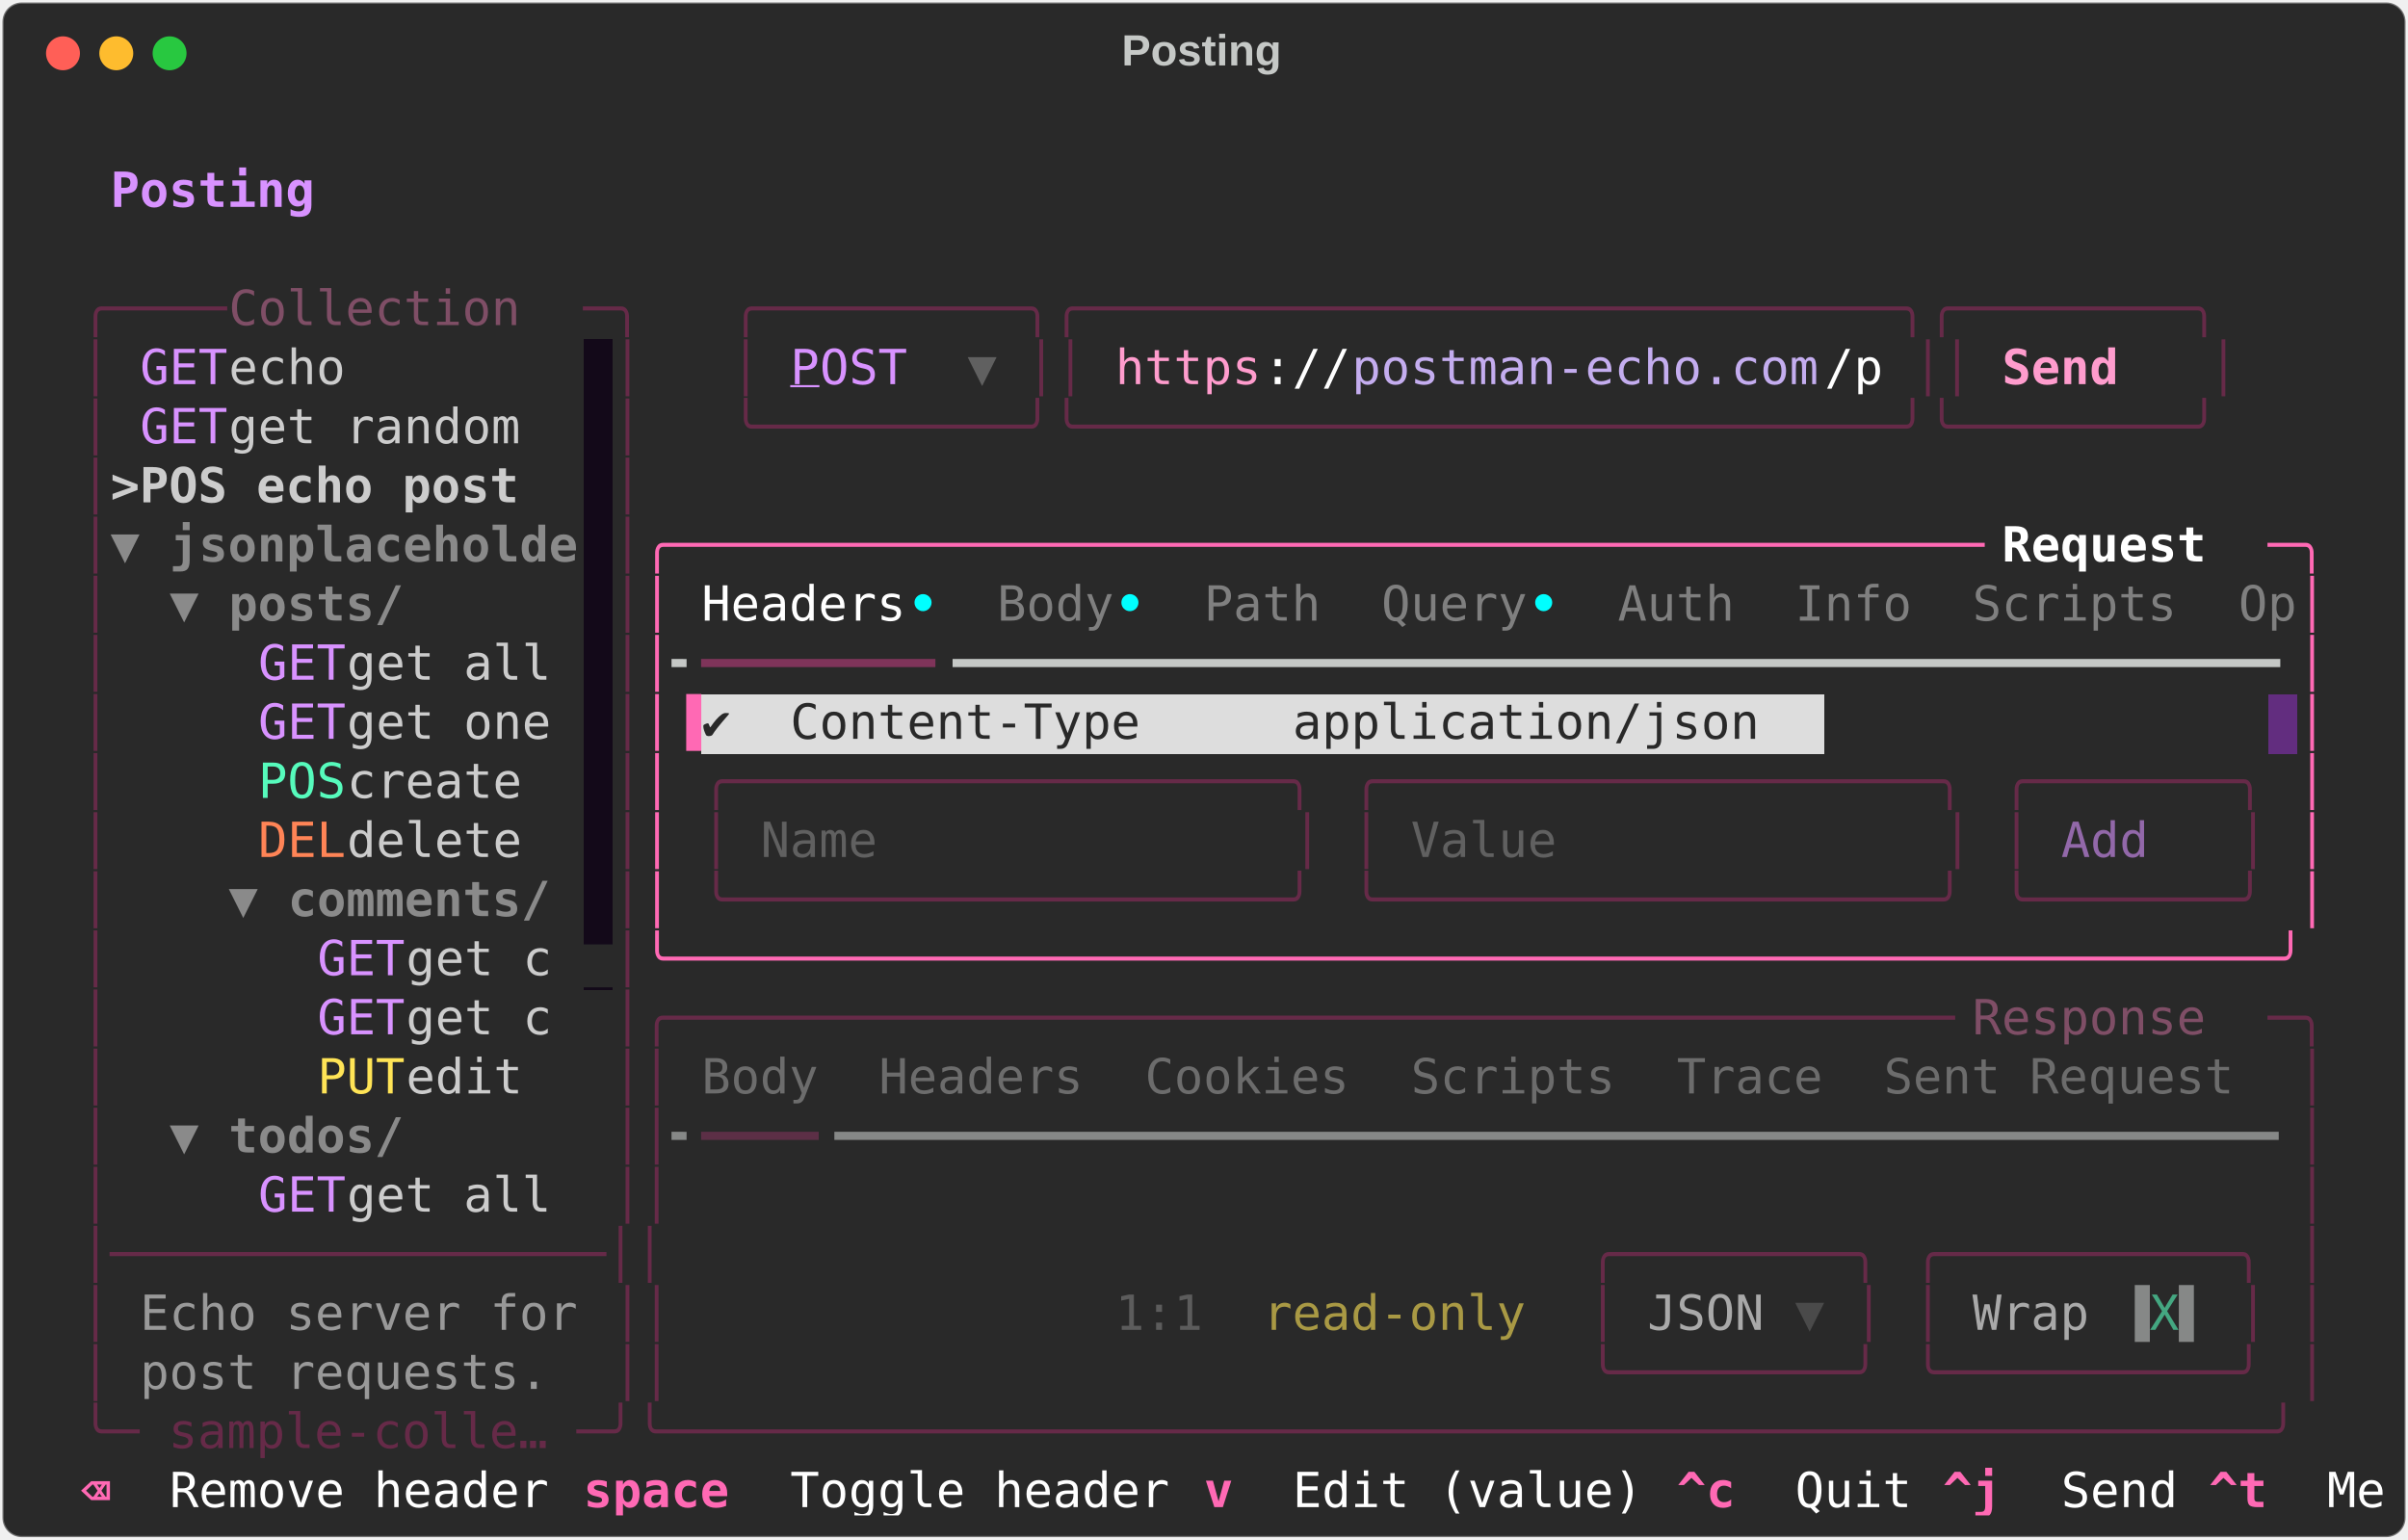
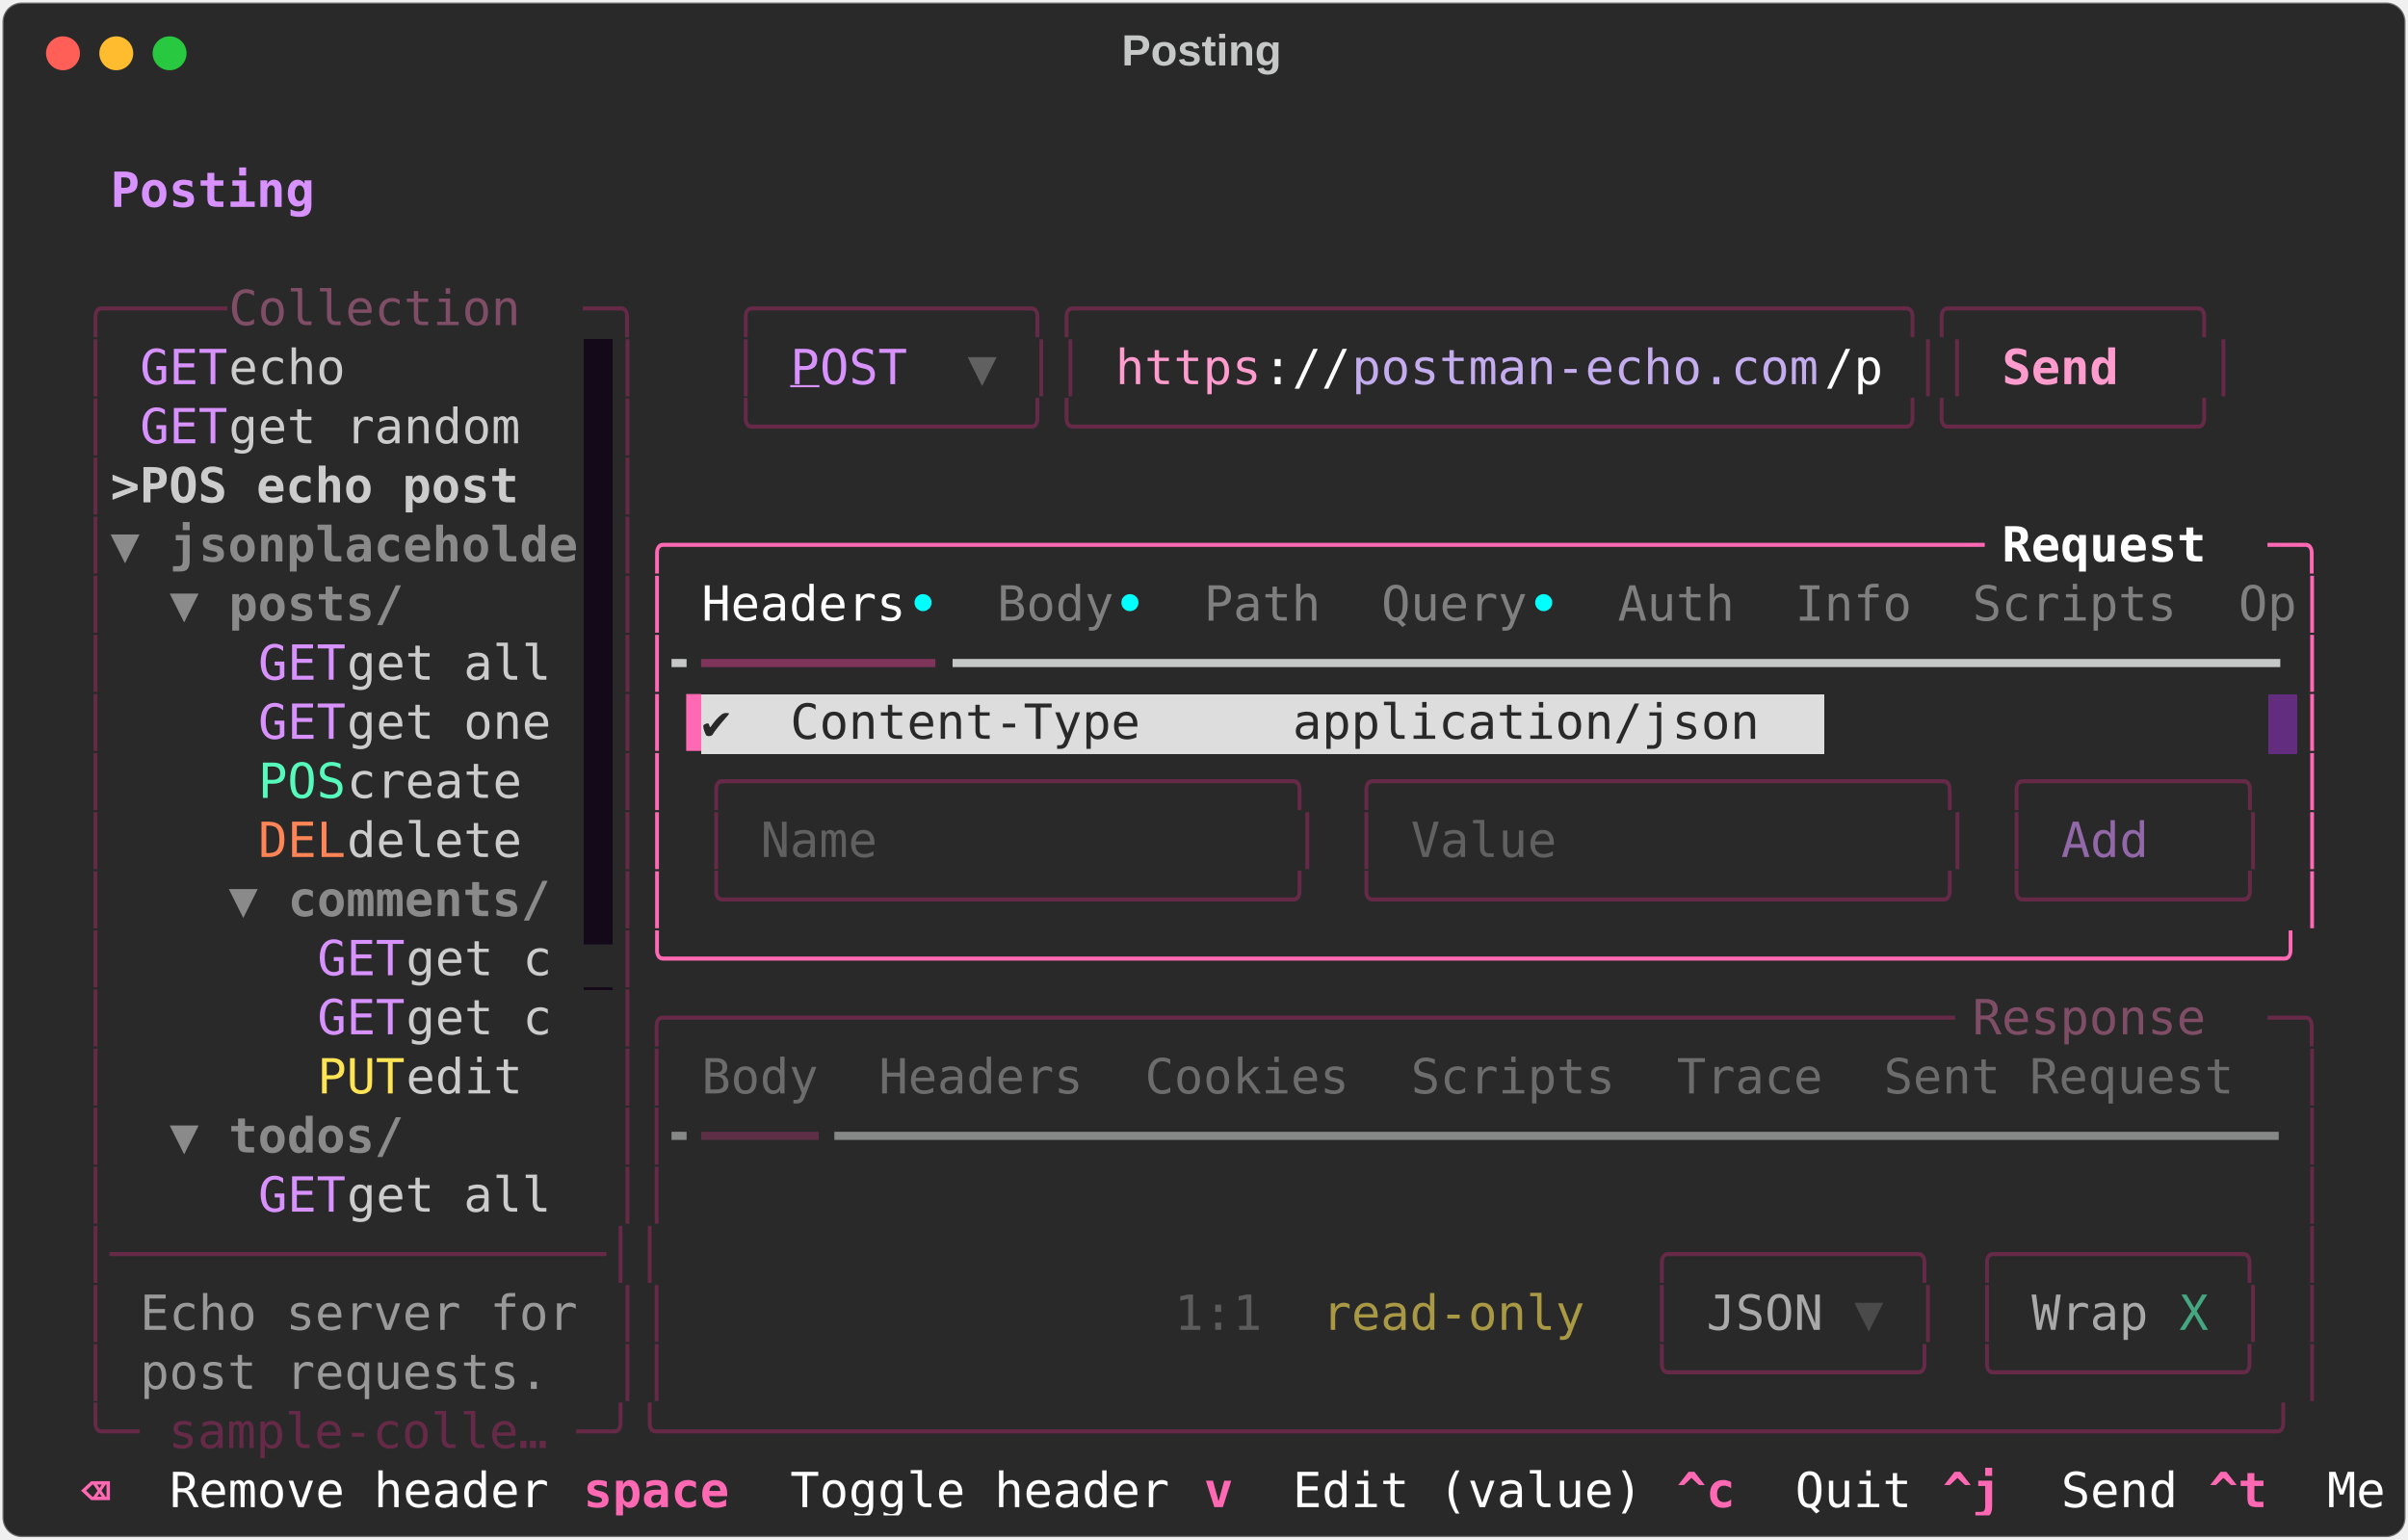
<svg xmlns="http://www.w3.org/2000/svg" class="rich-terminal" viewBox="0 0 994 635.6">
  <style>

    @font-face {
        font-family: "Fira Code";
        src: local("FiraCode-Regular"),
                url("https://cdnjs.cloudflare.com/ajax/libs/firacode/6.2.0/woff2/FiraCode-Regular.woff2") format("woff2"),
                url("https://cdnjs.cloudflare.com/ajax/libs/firacode/6.2.0/woff/FiraCode-Regular.woff") format("woff");
        font-style: normal;
        font-weight: 400;
    }
    @font-face {
        font-family: "Fira Code";
        src: local("FiraCode-Bold"),
                url("https://cdnjs.cloudflare.com/ajax/libs/firacode/6.2.0/woff2/FiraCode-Bold.woff2") format("woff2"),
                url("https://cdnjs.cloudflare.com/ajax/libs/firacode/6.2.0/woff/FiraCode-Bold.woff") format("woff");
        font-style: bold;
        font-weight: 700;
    }

    .terminal-matrix {
        font-family: Fira Code, monospace;
        font-size: 20px;
        line-height: 24.4px;
        font-variant-east-asian: full-width;
    }

    .terminal-title {
        font-size: 18px;
        font-weight: bold;
        font-family: arial;
    }

    .terminal-r1 { fill: #c5c8c6 }
.terminal-r2 { fill: #d892ff;font-weight: bold }
.terminal-r3 { fill: #662a48 }
.terminal-r4 { fill: #7f4e66 }
.terminal-r5 { fill: #cccccc }
.terminal-r6 { fill: #d892ff }
.terminal-r7 { fill: #292929 }
.terminal-r8 { fill: #d892ff;text-decoration: underline; }
.terminal-r9 { fill: #606060 }
.terminal-r10 { fill: #ff9ccd }
.terminal-r11 { fill: #ffffff }
.terminal-r12 { fill: #c4adef }
.terminal-r13 { fill: #ff9ccd;font-weight: bold }
.terminal-r14 { fill: #cccccc;font-weight: bold }
.terminal-r15 { fill: #999999 }
.terminal-r16 { fill: #8a8a8a }
.terminal-r17 { fill: #8a8a8a;font-weight: bold }
.terminal-r18 { fill: #ff69b4 }
.terminal-r19 { fill: #ffffff;font-weight: bold }
.terminal-r20 { fill: #00ffff;font-weight: bold }
.terminal-r21 { fill: #7f7f7f }
.terminal-r22 { fill: #7f345a }
.terminal-r23 { fill: #292929;font-weight: bold }
.terminal-r24 { fill: #56fbbc }
.terminal-r25 { fill: #ff8456 }
.terminal-r26 { fill: #9268a9 }
.terminal-r27 { fill: #ffe456 }
.terminal-r28 { fill: #6c6c6c }
.terminal-r29 { fill: #868887 }
.terminal-r30 { fill: #5c2f46 }
.terminal-r31 { fill: #5c5c5c }
.terminal-r32 { fill: #a99944 }
.terminal-r33 { fill: #a9a9a9 }
.terminal-r34 { fill: #4a4a4a }
.terminal-r35 { fill: #44a781 }
.terminal-r36 { fill: #ff69b4;font-weight: bold }
    </style>
  <defs>
    <clipPath id="terminal-clip-terminal">
      <rect x="0" y="0" width="975.0" height="584.6" />
    </clipPath>
    <clipPath id="terminal-line-0">
      <rect x="0" y="1.5" width="976" height="24.65" />
    </clipPath>
    <clipPath id="terminal-line-1">
      <rect x="0" y="25.9" width="976" height="24.65" />
    </clipPath>
    <clipPath id="terminal-line-2">
      <rect x="0" y="50.3" width="976" height="24.65" />
    </clipPath>
    <clipPath id="terminal-line-3">
      <rect x="0" y="74.7" width="976" height="24.65" />
    </clipPath>
    <clipPath id="terminal-line-4">
      <rect x="0" y="99.1" width="976" height="24.65" />
    </clipPath>
    <clipPath id="terminal-line-5">
      <rect x="0" y="123.5" width="976" height="24.65" />
    </clipPath>
    <clipPath id="terminal-line-6">
      <rect x="0" y="147.9" width="976" height="24.65" />
    </clipPath>
    <clipPath id="terminal-line-7">
      <rect x="0" y="172.3" width="976" height="24.65" />
    </clipPath>
    <clipPath id="terminal-line-8">
      <rect x="0" y="196.7" width="976" height="24.65" />
    </clipPath>
    <clipPath id="terminal-line-9">
      <rect x="0" y="221.1" width="976" height="24.65" />
    </clipPath>
    <clipPath id="terminal-line-10">
      <rect x="0" y="245.5" width="976" height="24.65" />
    </clipPath>
    <clipPath id="terminal-line-11">
      <rect x="0" y="269.9" width="976" height="24.65" />
    </clipPath>
    <clipPath id="terminal-line-12">
      <rect x="0" y="294.3" width="976" height="24.65" />
    </clipPath>
    <clipPath id="terminal-line-13">
      <rect x="0" y="318.7" width="976" height="24.65" />
    </clipPath>
    <clipPath id="terminal-line-14">
      <rect x="0" y="343.1" width="976" height="24.65" />
    </clipPath>
    <clipPath id="terminal-line-15">
      <rect x="0" y="367.5" width="976" height="24.65" />
    </clipPath>
    <clipPath id="terminal-line-16">
      <rect x="0" y="391.9" width="976" height="24.65" />
    </clipPath>
    <clipPath id="terminal-line-17">
      <rect x="0" y="416.3" width="976" height="24.65" />
    </clipPath>
    <clipPath id="terminal-line-18">
      <rect x="0" y="440.7" width="976" height="24.65" />
    </clipPath>
    <clipPath id="terminal-line-19">
      <rect x="0" y="465.1" width="976" height="24.65" />
    </clipPath>
    <clipPath id="terminal-line-20">
      <rect x="0" y="489.5" width="976" height="24.65" />
    </clipPath>
    <clipPath id="terminal-line-21">
      <rect x="0" y="513.9" width="976" height="24.65" />
    </clipPath>
    <clipPath id="terminal-line-22">
      <rect x="0" y="538.3" width="976" height="24.65" />
    </clipPath>
  </defs>
  <rect fill="#292929" stroke="rgba(255,255,255,0.35)" stroke-width="1" x="1" y="1" width="992" height="633.6" rx="8" />
  <text class="terminal-title" fill="#c5c8c6" text-anchor="middle" x="496" y="27">Posting</text>
  <g transform="translate(26,22)">
    <circle cx="0" cy="0" r="7" fill="#ff5f57" />
    <circle cx="22" cy="0" r="7" fill="#febc2e" />
    <circle cx="44" cy="0" r="7" fill="#28c840" />
  </g>
  <g transform="translate(9, 41)" clip-path="url(#terminal-clip-terminal)">
    <rect fill="#130919" x="231.8" y="99.1" width="12.2" height="24.65" shape-rendering="crispEdges" />
    <rect fill="#130919" x="231.8" y="123.5" width="12.2" height="24.65" shape-rendering="crispEdges" />
    <rect fill="#130919" x="231.8" y="147.9" width="12.2" height="24.65" shape-rendering="crispEdges" />
    <rect fill="#130919" x="231.8" y="172.3" width="12.2" height="24.65" shape-rendering="crispEdges" />
    <rect fill="#130919" x="231.8" y="196.7" width="12.2" height="24.65" shape-rendering="crispEdges" />
    <rect fill="#130919" x="231.8" y="221.1" width="12.2" height="24.65" shape-rendering="crispEdges" />
    <rect fill="#130919" x="231.8" y="245.5" width="12.2" height="24.65" shape-rendering="crispEdges" />
    <rect fill="#dddddd" x="280.6" y="245.5" width="36.6" height="24.65" shape-rendering="crispEdges" />
    <rect fill="#dddddd" x="317.2" y="245.5" width="207.4" height="24.65" shape-rendering="crispEdges" />
    <rect fill="#dddddd" x="524.6" y="245.5" width="219.6" height="24.65" shape-rendering="crispEdges" />
    <rect fill="#622d7f" x="927.2" y="245.5" width="12.2" height="24.65" shape-rendering="crispEdges" />
    <rect fill="#130919" x="231.8" y="269.9" width="12.2" height="24.65" shape-rendering="crispEdges" />
    <rect fill="#130919" x="231.8" y="294.3" width="12.2" height="24.65" shape-rendering="crispEdges" />
    <rect fill="#130919" x="231.8" y="318.7" width="12.2" height="24.65" shape-rendering="crispEdges" />
    <rect fill="#130919" x="231.8" y="343.1" width="12.2" height="24.65" shape-rendering="crispEdges" />
    <g class="terminal-matrix">
      <text class="terminal-r1" x="976" y="20" textLength="12.2" clip-path="url(#terminal-line-0)">
</text>
      <text class="terminal-r2" x="36.6" y="44.4" textLength="85.4" clip-path="url(#terminal-line-1)">Posting</text>
      <text class="terminal-r1" x="976" y="44.4" textLength="12.2" clip-path="url(#terminal-line-1)">
</text>
      <text class="terminal-r1" x="976" y="68.8" textLength="12.2" clip-path="url(#terminal-line-2)">
</text>
      <text class="terminal-r3" x="24.4" y="93.2" textLength="61" clip-path="url(#terminal-line-3)">╭────</text>
      <text class="terminal-r4" x="85.4" y="93.2" textLength="146.4" clip-path="url(#terminal-line-3)"> Collection </text>
      <text class="terminal-r3" x="231.8" y="93.2" textLength="24.4" clip-path="url(#terminal-line-3)">─╮</text>
      <text class="terminal-r3" x="292.8" y="93.2" textLength="622.2" clip-path="url(#terminal-line-3)">╭─────────╮╭────────────────────────────╮╭────────╮</text>
      <text class="terminal-r1" x="976" y="93.2" textLength="12.2" clip-path="url(#terminal-line-3)">
</text>
      <text class="terminal-r3" x="24.4" y="117.6" textLength="12.2" clip-path="url(#terminal-line-4)">│</text>
      <text class="terminal-r6" x="48.8" y="117.6" textLength="36.6" clip-path="url(#terminal-line-4)">GET</text>
      <text class="terminal-r5" x="85.4" y="117.6" textLength="61" clip-path="url(#terminal-line-4)"> echo</text>
      <text class="terminal-r3" x="244" y="117.6" textLength="12.2" clip-path="url(#terminal-line-4)">│</text>
      <text class="terminal-r3" x="292.8" y="117.6" textLength="12.2" clip-path="url(#terminal-line-4)">│</text>
      <text class="terminal-r8" x="317.2" y="117.6" textLength="12.2" clip-path="url(#terminal-line-4)">P</text>
      <text class="terminal-r6" x="329.4" y="117.6" textLength="36.6" clip-path="url(#terminal-line-4)">OST</text>
      <text class="terminal-r9" x="390.4" y="117.6" textLength="12.2" clip-path="url(#terminal-line-4)">▼</text>
      <text class="terminal-r3" x="414.8" y="117.6" textLength="24.4" clip-path="url(#terminal-line-4)">││</text>
      <text class="terminal-r10" x="451.4" y="117.6" textLength="61" clip-path="url(#terminal-line-4)">https</text>
      <text class="terminal-r11" x="512.4" y="117.6" textLength="36.6" clip-path="url(#terminal-line-4)">://</text>
      <text class="terminal-r12" x="549" y="117.6" textLength="195.2" clip-path="url(#terminal-line-4)">postman-echo.com</text>
      <text class="terminal-r11" x="744.2" y="117.6" textLength="24.4" clip-path="url(#terminal-line-4)">/p</text>
      <text class="terminal-r3" x="780.8" y="117.6" textLength="24.4" clip-path="url(#terminal-line-4)">││</text>
      <text class="terminal-r13" x="817.4" y="117.6" textLength="73.2" clip-path="url(#terminal-line-4)"> Send </text>
      <text class="terminal-r3" x="902.8" y="117.6" textLength="12.2" clip-path="url(#terminal-line-4)">│</text>
      <text class="terminal-r1" x="976" y="117.6" textLength="12.2" clip-path="url(#terminal-line-4)">
</text>
      <text class="terminal-r3" x="24.4" y="142" textLength="12.2" clip-path="url(#terminal-line-5)">│</text>
      <text class="terminal-r6" x="48.8" y="142" textLength="36.6" clip-path="url(#terminal-line-5)">GET</text>
      <text class="terminal-r5" x="85.4" y="142" textLength="146.4" clip-path="url(#terminal-line-5)"> get random </text>
      <text class="terminal-r3" x="244" y="142" textLength="12.2" clip-path="url(#terminal-line-5)">│</text>
      <text class="terminal-r3" x="292.8" y="142" textLength="622.2" clip-path="url(#terminal-line-5)">╰─────────╯╰────────────────────────────╯╰────────╯</text>
      <text class="terminal-r1" x="976" y="142" textLength="12.2" clip-path="url(#terminal-line-5)">
</text>
      <text class="terminal-r3" x="24.4" y="166.4" textLength="12.2" clip-path="url(#terminal-line-6)">│</text>
      <text class="terminal-r14" x="36.6" y="166.4" textLength="170.8" clip-path="url(#terminal-line-6)">&gt;POS echo post</text>
      <text class="terminal-r3" x="244" y="166.4" textLength="12.2" clip-path="url(#terminal-line-6)">│</text>
      <text class="terminal-r1" x="976" y="166.4" textLength="12.2" clip-path="url(#terminal-line-6)">
</text>
      <text class="terminal-r3" x="24.4" y="190.8" textLength="12.2" clip-path="url(#terminal-line-7)">│</text>
      <text class="terminal-r16" x="36.6" y="190.8" textLength="24.4" clip-path="url(#terminal-line-7)">▼ </text>
      <text class="terminal-r17" x="61" y="190.8" textLength="170.8" clip-path="url(#terminal-line-7)">jsonplaceholde</text>
      <text class="terminal-r3" x="244" y="190.8" textLength="12.2" clip-path="url(#terminal-line-7)">│</text>
      <text class="terminal-r18" x="256.2" y="190.8" textLength="561.2" clip-path="url(#terminal-line-7)">╭─────────────────────────────────────────────</text>
      <text class="terminal-r19" x="817.4" y="190.8" textLength="109.8" clip-path="url(#terminal-line-7)"> Request </text>
      <text class="terminal-r18" x="927.2" y="190.8" textLength="24.4" clip-path="url(#terminal-line-7)">─╮</text>
      <text class="terminal-r1" x="976" y="190.8" textLength="12.2" clip-path="url(#terminal-line-7)">
</text>
      <text class="terminal-r3" x="24.4" y="215.2" textLength="12.2" clip-path="url(#terminal-line-8)">│</text>
      <text class="terminal-r16" x="61" y="215.2" textLength="24.4" clip-path="url(#terminal-line-8)">▼ </text>
      <text class="terminal-r17" x="85.4" y="215.2" textLength="73.2" clip-path="url(#terminal-line-8)">posts/</text>
      <text class="terminal-r3" x="244" y="215.2" textLength="12.2" clip-path="url(#terminal-line-8)">│</text>
      <text class="terminal-r18" x="256.2" y="215.2" textLength="12.2" clip-path="url(#terminal-line-8)">│</text>
      <text class="terminal-r11" x="280.6" y="215.2" textLength="85.4" clip-path="url(#terminal-line-8)">Headers</text>
      <text class="terminal-r20" x="366" y="215.2" textLength="12.2" clip-path="url(#terminal-line-8)">•</text>
      <text class="terminal-r21" x="402.6" y="215.2" textLength="48.8" clip-path="url(#terminal-line-8)">Body</text>
      <text class="terminal-r20" x="451.4" y="215.2" textLength="12.2" clip-path="url(#terminal-line-8)">•</text>
      <text class="terminal-r21" x="488" y="215.2" textLength="48.8" clip-path="url(#terminal-line-8)">Path</text>
      <text class="terminal-r21" x="561.2" y="215.2" textLength="61" clip-path="url(#terminal-line-8)">Query</text>
      <text class="terminal-r20" x="622.2" y="215.2" textLength="12.2" clip-path="url(#terminal-line-8)">•</text>
      <text class="terminal-r21" x="658.8" y="215.2" textLength="48.8" clip-path="url(#terminal-line-8)">Auth</text>
      <text class="terminal-r21" x="732" y="215.2" textLength="48.8" clip-path="url(#terminal-line-8)">Info</text>
      <text class="terminal-r21" x="805.2" y="215.2" textLength="85.4" clip-path="url(#terminal-line-8)">Scripts</text>
      <text class="terminal-r21" x="915" y="215.2" textLength="24.4" clip-path="url(#terminal-line-8)">Op</text>
      <text class="terminal-r18" x="939.4" y="215.2" textLength="12.2" clip-path="url(#terminal-line-8)">│</text>
      <text class="terminal-r1" x="976" y="215.2" textLength="12.2" clip-path="url(#terminal-line-8)">
</text>
      <text class="terminal-r3" x="24.4" y="239.6" textLength="12.2" clip-path="url(#terminal-line-9)">│</text>
      <text class="terminal-r6" x="97.6" y="239.6" textLength="36.6" clip-path="url(#terminal-line-9)">GET</text>
      <text class="terminal-r5" x="134.2" y="239.6" textLength="97.6" clip-path="url(#terminal-line-9)"> get all</text>
      <text class="terminal-r3" x="244" y="239.6" textLength="12.2" clip-path="url(#terminal-line-9)">│</text>
      <text class="terminal-r18" x="256.2" y="239.6" textLength="12.2" clip-path="url(#terminal-line-9)">│</text>
      <text class="terminal-r1" x="268.4" y="239.6" textLength="12.2" clip-path="url(#terminal-line-9)">╸</text>
      <text class="terminal-r22" x="280.6" y="239.6" textLength="97.6" clip-path="url(#terminal-line-9)">━━━━━━━━</text>
      <text class="terminal-r1" x="378.2" y="239.6" textLength="561.2" clip-path="url(#terminal-line-9)">╺━━━━━━━━━━━━━━━━━━━━━━━━━━━━━━━━━━━━━━━━━━━━━</text>
      <text class="terminal-r18" x="939.4" y="239.6" textLength="12.2" clip-path="url(#terminal-line-9)">│</text>
      <text class="terminal-r1" x="976" y="239.6" textLength="12.2" clip-path="url(#terminal-line-9)">
</text>
      <text class="terminal-r3" x="24.4" y="264" textLength="12.2" clip-path="url(#terminal-line-10)">│</text>
      <text class="terminal-r6" x="97.6" y="264" textLength="36.6" clip-path="url(#terminal-line-10)">GET</text>
      <text class="terminal-r5" x="134.2" y="264" textLength="97.6" clip-path="url(#terminal-line-10)"> get one</text>
      <text class="terminal-r3" x="244" y="264" textLength="12.2" clip-path="url(#terminal-line-10)">│</text>
      <text class="terminal-r18" x="256.2" y="264" textLength="24.4" clip-path="url(#terminal-line-10)">│▐</text>
      <text class="terminal-r23" x="280.6" y="264" textLength="48.8" clip-path="url(#terminal-line-10)"> ✔︎ </text>
      <text class="terminal-r7" x="317.2" y="264" textLength="207.4" clip-path="url(#terminal-line-10)"> Content-Type    </text>
      <text class="terminal-r7" x="524.6" y="264" textLength="219.6" clip-path="url(#terminal-line-10)"> application/json </text>
      <text class="terminal-r18" x="939.4" y="264" textLength="12.2" clip-path="url(#terminal-line-10)">│</text>
      <text class="terminal-r1" x="976" y="264" textLength="12.2" clip-path="url(#terminal-line-10)">
</text>
      <text class="terminal-r3" x="24.4" y="288.4" textLength="12.2" clip-path="url(#terminal-line-11)">│</text>
      <text class="terminal-r24" x="97.6" y="288.4" textLength="36.6" clip-path="url(#terminal-line-11)">POS</text>
      <text class="terminal-r5" x="134.2" y="288.4" textLength="85.4" clip-path="url(#terminal-line-11)"> create</text>
      <text class="terminal-r3" x="244" y="288.4" textLength="12.2" clip-path="url(#terminal-line-11)">│</text>
      <text class="terminal-r18" x="256.2" y="288.4" textLength="12.2" clip-path="url(#terminal-line-11)">│</text>
      <text class="terminal-r3" x="280.6" y="288.4" textLength="256.2" clip-path="url(#terminal-line-11)">╭───────────────────╮</text>
      <text class="terminal-r3" x="549" y="288.4" textLength="256.2" clip-path="url(#terminal-line-11)">╭───────────────────╮</text>
      <text class="terminal-r3" x="817.4" y="288.4" textLength="109.8" clip-path="url(#terminal-line-11)">╭───────╮</text>
      <text class="terminal-r18" x="939.4" y="288.4" textLength="12.2" clip-path="url(#terminal-line-11)">│</text>
      <text class="terminal-r1" x="976" y="288.4" textLength="12.2" clip-path="url(#terminal-line-11)">
</text>
      <text class="terminal-r3" x="24.4" y="312.8" textLength="12.2" clip-path="url(#terminal-line-12)">│</text>
      <text class="terminal-r25" x="97.6" y="312.8" textLength="36.6" clip-path="url(#terminal-line-12)">DEL</text>
      <text class="terminal-r5" x="134.2" y="312.8" textLength="97.6" clip-path="url(#terminal-line-12)"> delete </text>
      <text class="terminal-r3" x="244" y="312.8" textLength="12.2" clip-path="url(#terminal-line-12)">│</text>
      <text class="terminal-r18" x="256.2" y="312.8" textLength="12.2" clip-path="url(#terminal-line-12)">│</text>
      <text class="terminal-r3" x="280.6" y="312.8" textLength="12.2" clip-path="url(#terminal-line-12)">│</text>
      <text class="terminal-r9" x="305" y="312.8" textLength="48.8" clip-path="url(#terminal-line-12)">Name</text>
      <text class="terminal-r3" x="524.6" y="312.8" textLength="12.2" clip-path="url(#terminal-line-12)">│</text>
      <text class="terminal-r3" x="549" y="312.8" textLength="12.2" clip-path="url(#terminal-line-12)">│</text>
      <text class="terminal-r9" x="573.4" y="312.8" textLength="61" clip-path="url(#terminal-line-12)">Value</text>
      <text class="terminal-r3" x="793" y="312.8" textLength="12.2" clip-path="url(#terminal-line-12)">│</text>
      <text class="terminal-r3" x="817.4" y="312.8" textLength="12.2" clip-path="url(#terminal-line-12)">│</text>
      <text class="terminal-r26" x="841.8" y="312.8" textLength="61" clip-path="url(#terminal-line-12)"> Add </text>
      <text class="terminal-r3" x="915" y="312.8" textLength="12.2" clip-path="url(#terminal-line-12)">│</text>
      <text class="terminal-r18" x="939.4" y="312.8" textLength="12.2" clip-path="url(#terminal-line-12)">│</text>
      <text class="terminal-r1" x="976" y="312.8" textLength="12.2" clip-path="url(#terminal-line-12)">
</text>
      <text class="terminal-r3" x="24.4" y="337.2" textLength="12.2" clip-path="url(#terminal-line-13)">│</text>
      <text class="terminal-r16" x="85.4" y="337.2" textLength="24.4" clip-path="url(#terminal-line-13)">▼ </text>
      <text class="terminal-r17" x="109.8" y="337.2" textLength="109.8" clip-path="url(#terminal-line-13)">comments/</text>
      <text class="terminal-r3" x="244" y="337.2" textLength="12.2" clip-path="url(#terminal-line-13)">│</text>
      <text class="terminal-r18" x="256.2" y="337.2" textLength="12.2" clip-path="url(#terminal-line-13)">│</text>
      <text class="terminal-r3" x="280.6" y="337.2" textLength="256.2" clip-path="url(#terminal-line-13)">╰───────────────────╯</text>
      <text class="terminal-r3" x="549" y="337.2" textLength="256.2" clip-path="url(#terminal-line-13)">╰───────────────────╯</text>
      <text class="terminal-r3" x="817.4" y="337.2" textLength="109.8" clip-path="url(#terminal-line-13)">╰───────╯</text>
      <text class="terminal-r18" x="939.4" y="337.2" textLength="12.2" clip-path="url(#terminal-line-13)">│</text>
      <text class="terminal-r1" x="976" y="337.2" textLength="12.2" clip-path="url(#terminal-line-13)">
</text>
      <text class="terminal-r3" x="24.4" y="361.6" textLength="12.2" clip-path="url(#terminal-line-14)">│</text>
      <text class="terminal-r6" x="122" y="361.6" textLength="36.6" clip-path="url(#terminal-line-14)">GET</text>
      <text class="terminal-r5" x="158.6" y="361.6" textLength="73.2" clip-path="url(#terminal-line-14)"> get c</text>
      <text class="terminal-r7" x="231.8" y="361.6" textLength="12.2" clip-path="url(#terminal-line-14)">▆</text>
      <text class="terminal-r3" x="244" y="361.6" textLength="12.2" clip-path="url(#terminal-line-14)">│</text>
      <text class="terminal-r18" x="256.2" y="361.6" textLength="695.4" clip-path="url(#terminal-line-14)">╰───────────────────────────────────────────────────────╯</text>
      <text class="terminal-r1" x="976" y="361.6" textLength="12.2" clip-path="url(#terminal-line-14)">
</text>
      <text class="terminal-r3" x="24.4" y="386" textLength="12.2" clip-path="url(#terminal-line-15)">│</text>
      <text class="terminal-r6" x="122" y="386" textLength="36.6" clip-path="url(#terminal-line-15)">GET</text>
      <text class="terminal-r5" x="158.6" y="386" textLength="73.2" clip-path="url(#terminal-line-15)"> get c</text>
      <text class="terminal-r3" x="244" y="386" textLength="561.2" clip-path="url(#terminal-line-15)">│╭────────────────────────────────────────────</text>
      <text class="terminal-r4" x="805.2" y="386" textLength="122" clip-path="url(#terminal-line-15)"> Response </text>
      <text class="terminal-r3" x="927.2" y="386" textLength="24.4" clip-path="url(#terminal-line-15)">─╮</text>
      <text class="terminal-r1" x="976" y="386" textLength="12.2" clip-path="url(#terminal-line-15)">
</text>
      <text class="terminal-r3" x="24.4" y="410.4" textLength="12.2" clip-path="url(#terminal-line-16)">│</text>
      <text class="terminal-r27" x="122" y="410.4" textLength="36.6" clip-path="url(#terminal-line-16)">PUT</text>
      <text class="terminal-r5" x="158.6" y="410.4" textLength="73.2" clip-path="url(#terminal-line-16)"> edit </text>
      <text class="terminal-r3" x="244" y="410.4" textLength="24.4" clip-path="url(#terminal-line-16)">││</text>
      <text class="terminal-r28" x="280.6" y="410.4" textLength="48.8" clip-path="url(#terminal-line-16)">Body</text>
      <text class="terminal-r28" x="353.8" y="410.4" textLength="85.4" clip-path="url(#terminal-line-16)">Headers</text>
      <text class="terminal-r28" x="463.6" y="410.4" textLength="85.4" clip-path="url(#terminal-line-16)">Cookies</text>
      <text class="terminal-r28" x="573.4" y="410.4" textLength="85.4" clip-path="url(#terminal-line-16)">Scripts</text>
      <text class="terminal-r28" x="683.2" y="410.4" textLength="61" clip-path="url(#terminal-line-16)">Trace</text>
      <text class="terminal-r28" x="768.6" y="410.4" textLength="146.4" clip-path="url(#terminal-line-16)">Sent Request</text>
      <text class="terminal-r3" x="939.4" y="410.4" textLength="12.2" clip-path="url(#terminal-line-16)">│</text>
      <text class="terminal-r1" x="976" y="410.4" textLength="12.2" clip-path="url(#terminal-line-16)">
</text>
      <text class="terminal-r3" x="24.4" y="434.8" textLength="12.2" clip-path="url(#terminal-line-17)">│</text>
      <text class="terminal-r16" x="61" y="434.8" textLength="24.4" clip-path="url(#terminal-line-17)">▼ </text>
      <text class="terminal-r17" x="85.4" y="434.8" textLength="73.2" clip-path="url(#terminal-line-17)">todos/</text>
      <text class="terminal-r3" x="244" y="434.8" textLength="24.4" clip-path="url(#terminal-line-17)">││</text>
      <text class="terminal-r29" x="268.4" y="434.8" textLength="12.2" clip-path="url(#terminal-line-17)">╸</text>
      <text class="terminal-r30" x="280.6" y="434.8" textLength="48.8" clip-path="url(#terminal-line-17)">━━━━</text>
      <text class="terminal-r29" x="329.4" y="434.8" textLength="610" clip-path="url(#terminal-line-17)">╺━━━━━━━━━━━━━━━━━━━━━━━━━━━━━━━━━━━━━━━━━━━━━━━━━</text>
      <text class="terminal-r3" x="939.4" y="434.8" textLength="12.2" clip-path="url(#terminal-line-17)">│</text>
      <text class="terminal-r1" x="976" y="434.8" textLength="12.2" clip-path="url(#terminal-line-17)">
</text>
      <text class="terminal-r3" x="24.4" y="459.2" textLength="12.2" clip-path="url(#terminal-line-18)">│</text>
      <text class="terminal-r6" x="97.6" y="459.2" textLength="36.6" clip-path="url(#terminal-line-18)">GET</text>
      <text class="terminal-r5" x="134.2" y="459.2" textLength="97.6" clip-path="url(#terminal-line-18)"> get all</text>
      <text class="terminal-r3" x="244" y="459.2" textLength="24.4" clip-path="url(#terminal-line-18)">││</text>
      <text class="terminal-r3" x="939.4" y="459.2" textLength="12.2" clip-path="url(#terminal-line-18)">│</text>
      <text class="terminal-r1" x="976" y="459.2" textLength="12.2" clip-path="url(#terminal-line-18)">
</text>
      <text class="terminal-r3" x="24.4" y="483.6" textLength="244" clip-path="url(#terminal-line-19)">│─────────────────││</text>
-       <text class="terminal-r3" x="646.6" y="483.6" textLength="122" clip-path="url(#terminal-line-19)">╭────────╮</text>
-       <text class="terminal-r3" x="780.8" y="483.6" textLength="146.4" clip-path="url(#terminal-line-19)">╭──────────╮</text>
+       <text class="terminal-r3" x="671" y="483.6" textLength="122" clip-path="url(#terminal-line-19)">╭────────╮</text>
+       <text class="terminal-r3" x="805.2" y="483.6" textLength="122" clip-path="url(#terminal-line-19)">╭────────╮</text>
      <text class="terminal-r3" x="939.4" y="483.6" textLength="12.2" clip-path="url(#terminal-line-19)">│</text>
      <text class="terminal-r1" x="976" y="483.6" textLength="12.2" clip-path="url(#terminal-line-19)">
</text>
      <text class="terminal-r3" x="24.4" y="508" textLength="12.2" clip-path="url(#terminal-line-20)">│</text>
      <text class="terminal-r15" x="48.8" y="508" textLength="183" clip-path="url(#terminal-line-20)">Echo server for</text>
      <text class="terminal-r3" x="244" y="508" textLength="24.4" clip-path="url(#terminal-line-20)">││</text>
-       <text class="terminal-r31" x="451.4" y="508" textLength="36.6" clip-path="url(#terminal-line-20)">1:1</text>
-       <text class="terminal-r32" x="512.4" y="508" textLength="109.8" clip-path="url(#terminal-line-20)">read-only</text>
-       <text class="terminal-r3" x="646.6" y="508" textLength="12.2" clip-path="url(#terminal-line-20)">│</text>
-       <text class="terminal-r33" x="671" y="508" textLength="48.8" clip-path="url(#terminal-line-20)">JSON</text>
-       <text class="terminal-r34" x="732" y="508" textLength="12.2" clip-path="url(#terminal-line-20)">▼</text>
-       <text class="terminal-r3" x="756.4" y="508" textLength="12.2" clip-path="url(#terminal-line-20)">│</text>
+       <text class="terminal-r31" x="475.8" y="508" textLength="36.6" clip-path="url(#terminal-line-20)">1:1</text>
+       <text class="terminal-r32" x="536.8" y="508" textLength="109.8" clip-path="url(#terminal-line-20)">read-only</text>
+       <text class="terminal-r3" x="671" y="508" textLength="12.2" clip-path="url(#terminal-line-20)">│</text>
+       <text class="terminal-r33" x="695.4" y="508" textLength="48.8" clip-path="url(#terminal-line-20)">JSON</text>
+       <text class="terminal-r34" x="756.4" y="508" textLength="12.2" clip-path="url(#terminal-line-20)">▼</text>
      <text class="terminal-r3" x="780.8" y="508" textLength="12.2" clip-path="url(#terminal-line-20)">│</text>
-       <text class="terminal-r33" x="805.2" y="508" textLength="48.8" clip-path="url(#terminal-line-20)">Wrap</text>
-       <text class="terminal-r29" x="866.2" y="508" textLength="12.2" clip-path="url(#terminal-line-20)">▐</text>
-       <text class="terminal-r35" x="878.4" y="508" textLength="12.2" clip-path="url(#terminal-line-20)">X</text>
-       <text class="terminal-r29" x="890.6" y="508" textLength="12.2" clip-path="url(#terminal-line-20)">▌</text>
+       <text class="terminal-r3" x="805.2" y="508" textLength="12.2" clip-path="url(#terminal-line-20)">│</text>
+       <text class="terminal-r33" x="829.6" y="508" textLength="48.8" clip-path="url(#terminal-line-20)">Wrap</text>
+       <text class="terminal-r35" x="890.6" y="508" textLength="12.2" clip-path="url(#terminal-line-20)">X</text>
      <text class="terminal-r3" x="915" y="508" textLength="12.2" clip-path="url(#terminal-line-20)">│</text>
      <text class="terminal-r3" x="939.4" y="508" textLength="12.2" clip-path="url(#terminal-line-20)">│</text>
      <text class="terminal-r1" x="976" y="508" textLength="12.2" clip-path="url(#terminal-line-20)">
</text>
      <text class="terminal-r3" x="24.4" y="532.4" textLength="12.2" clip-path="url(#terminal-line-21)">│</text>
      <text class="terminal-r15" x="48.8" y="532.4" textLength="170.8" clip-path="url(#terminal-line-21)">post requests.</text>
      <text class="terminal-r3" x="244" y="532.4" textLength="24.4" clip-path="url(#terminal-line-21)">││</text>
-       <text class="terminal-r3" x="646.6" y="532.4" textLength="122" clip-path="url(#terminal-line-21)">╰────────╯</text>
-       <text class="terminal-r3" x="780.8" y="532.4" textLength="146.4" clip-path="url(#terminal-line-21)">╰──────────╯</text>
+       <text class="terminal-r3" x="671" y="532.4" textLength="122" clip-path="url(#terminal-line-21)">╰────────╯</text>
+       <text class="terminal-r3" x="805.2" y="532.4" textLength="122" clip-path="url(#terminal-line-21)">╰────────╯</text>
      <text class="terminal-r3" x="939.4" y="532.4" textLength="12.2" clip-path="url(#terminal-line-21)">│</text>
      <text class="terminal-r1" x="976" y="532.4" textLength="12.2" clip-path="url(#terminal-line-21)">
</text>
      <text class="terminal-r3" x="24.4" y="556.8" textLength="927.2" clip-path="url(#terminal-line-22)">╰─ sample-colle… ─╯╰───────────────────────────────────────────────────────╯</text>
      <text class="terminal-r1" x="976" y="556.8" textLength="12.2" clip-path="url(#terminal-line-22)">
</text>
      <text class="terminal-r36" x="24.4" y="581.2" textLength="36.6" clip-path="url(#terminal-line-23)"> ⌫ </text>
      <text class="terminal-r11" x="61" y="581.2" textLength="170.8" clip-path="url(#terminal-line-23)">Remove header </text>
      <text class="terminal-r36" x="231.8" y="581.2" textLength="85.4" clip-path="url(#terminal-line-23)"> space </text>
      <text class="terminal-r11" x="317.2" y="581.2" textLength="170.8" clip-path="url(#terminal-line-23)">Toggle header </text>
      <text class="terminal-r36" x="488" y="581.2" textLength="36.6" clip-path="url(#terminal-line-23)"> v </text>
      <text class="terminal-r11" x="524.6" y="581.2" textLength="158.6" clip-path="url(#terminal-line-23)">Edit (value) </text>
      <text class="terminal-r36" x="683.2" y="581.2" textLength="48.8" clip-path="url(#terminal-line-23)"> ^c </text>
      <text class="terminal-r11" x="732" y="581.2" textLength="61" clip-path="url(#terminal-line-23)">Quit </text>
      <text class="terminal-r36" x="793" y="581.2" textLength="48.8" clip-path="url(#terminal-line-23)"> ^j </text>
      <text class="terminal-r11" x="841.8" y="581.2" textLength="61" clip-path="url(#terminal-line-23)">Send </text>
      <text class="terminal-r36" x="902.8" y="581.2" textLength="48.8" clip-path="url(#terminal-line-23)"> ^t </text>
      <text class="terminal-r11" x="951.6" y="581.2" textLength="24.4" clip-path="url(#terminal-line-23)">Me</text>
    </g>
  </g>
</svg>
